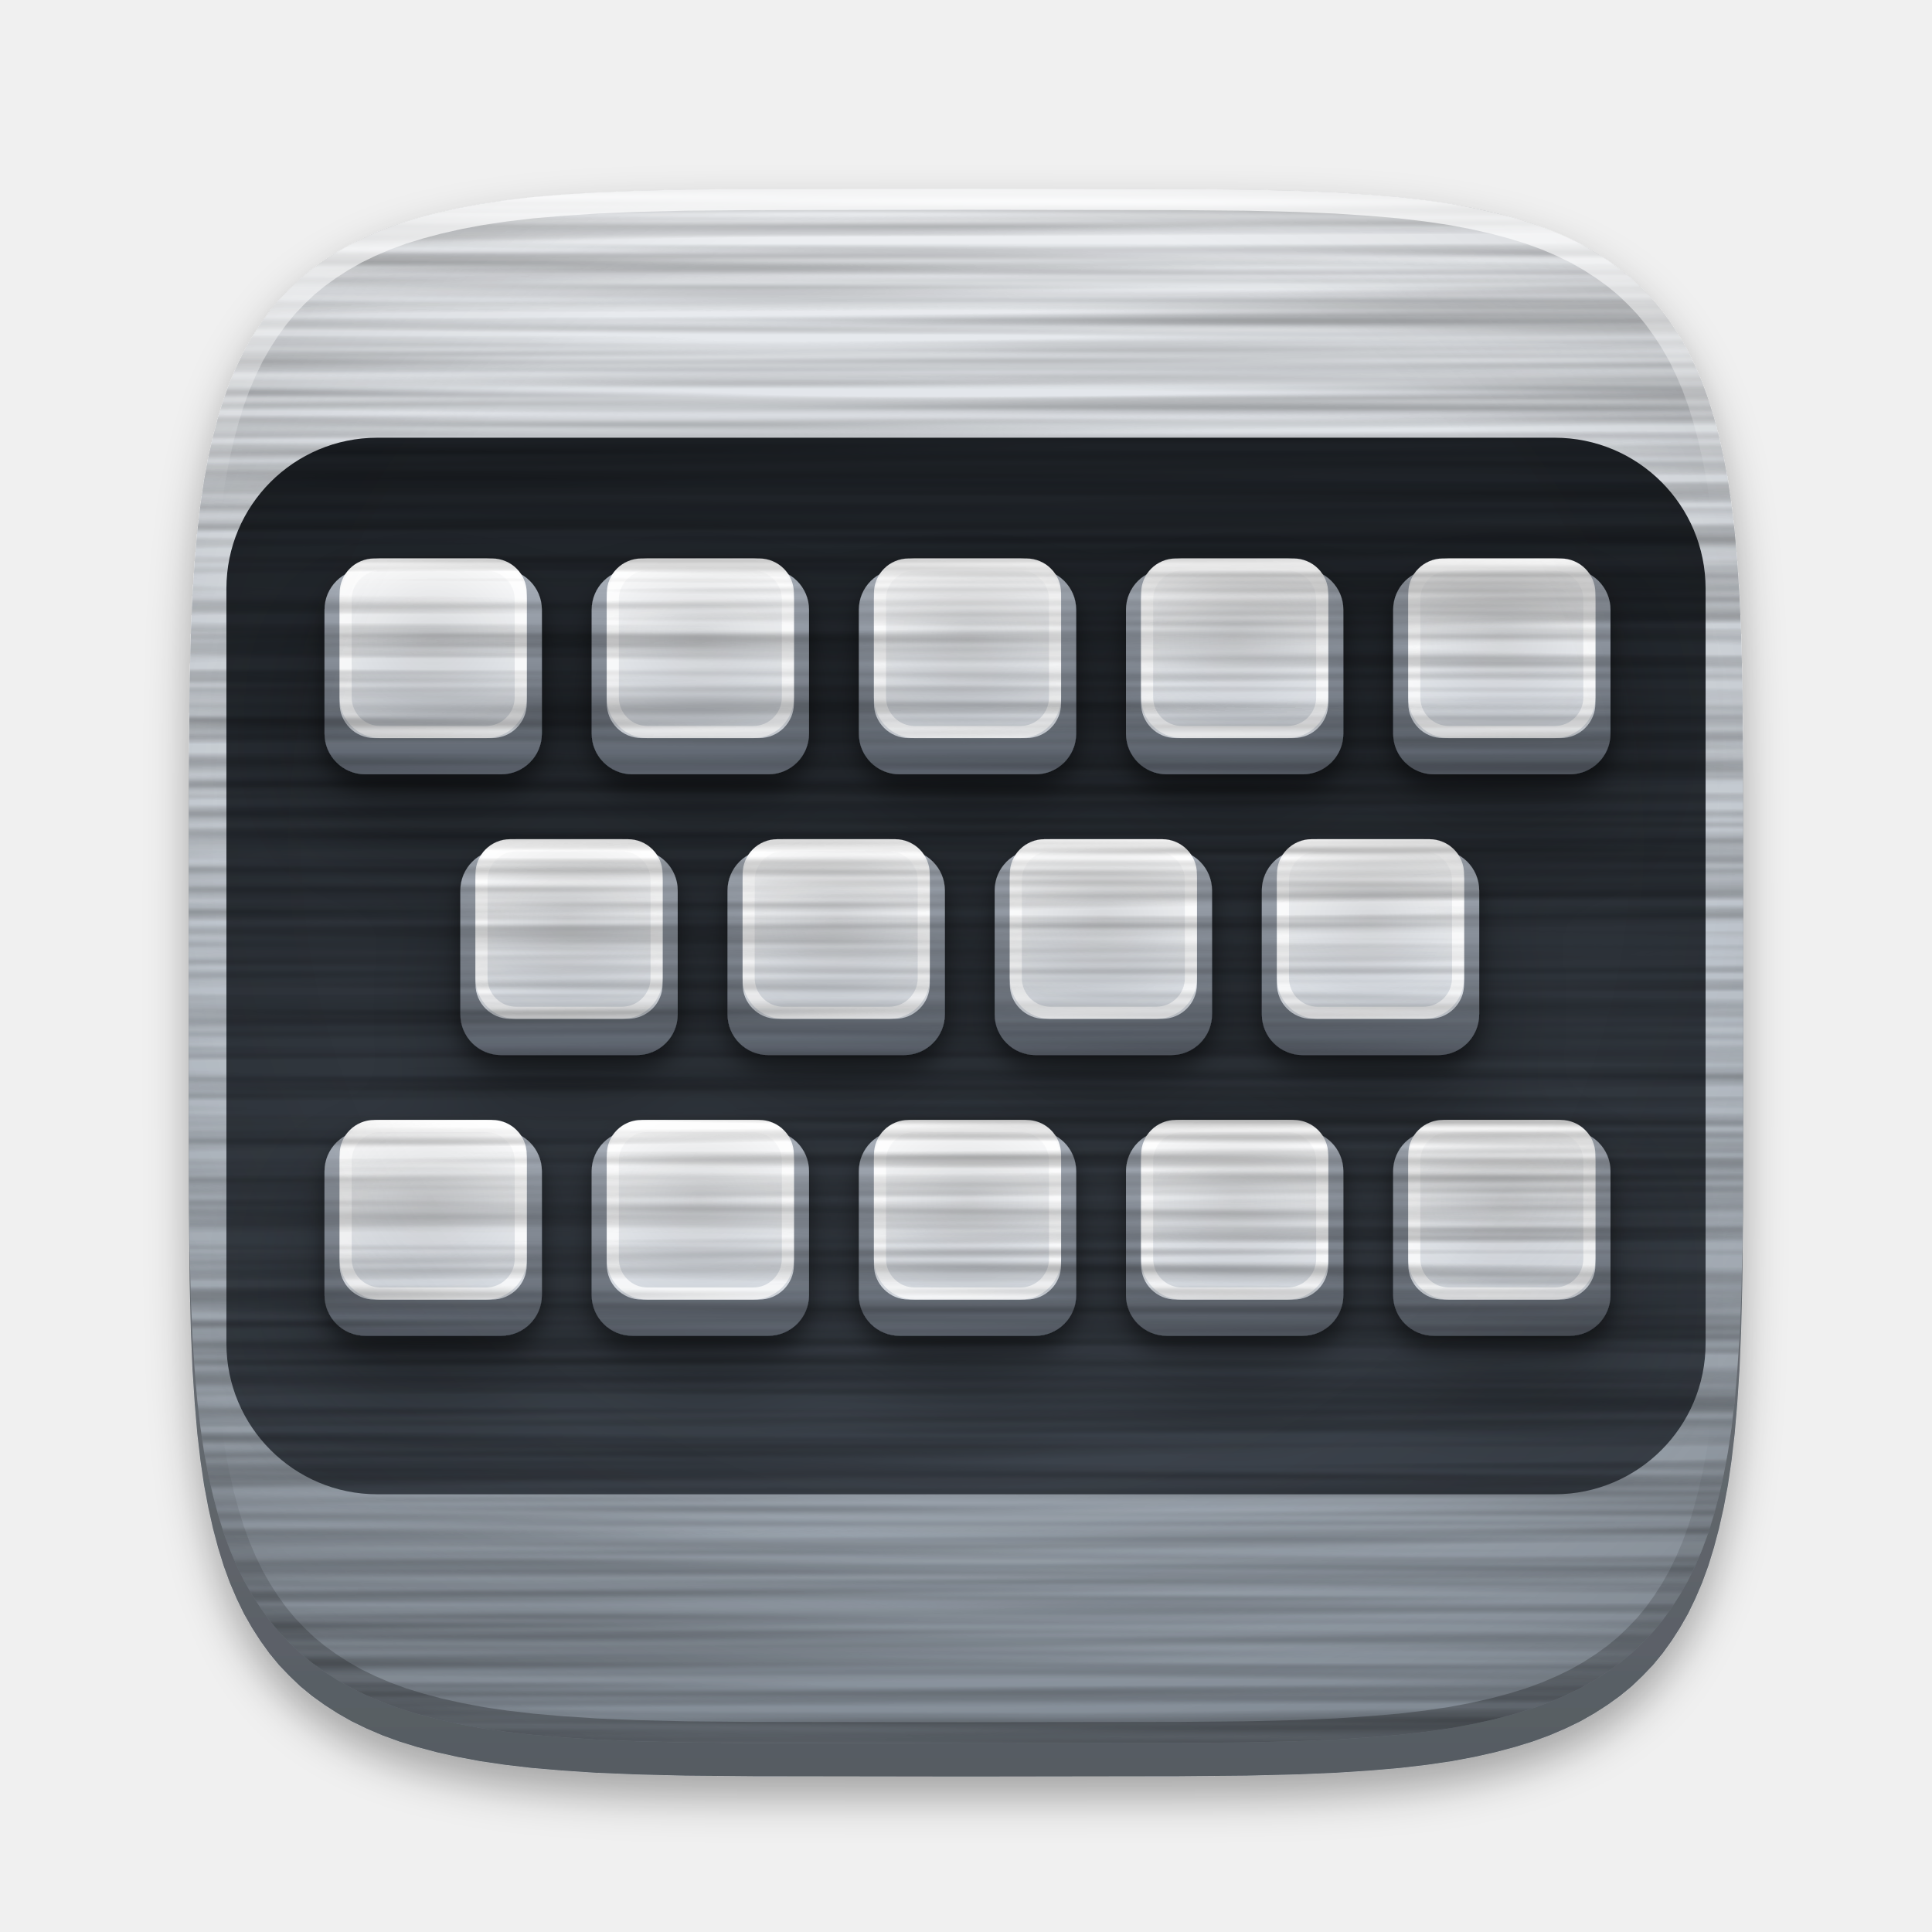
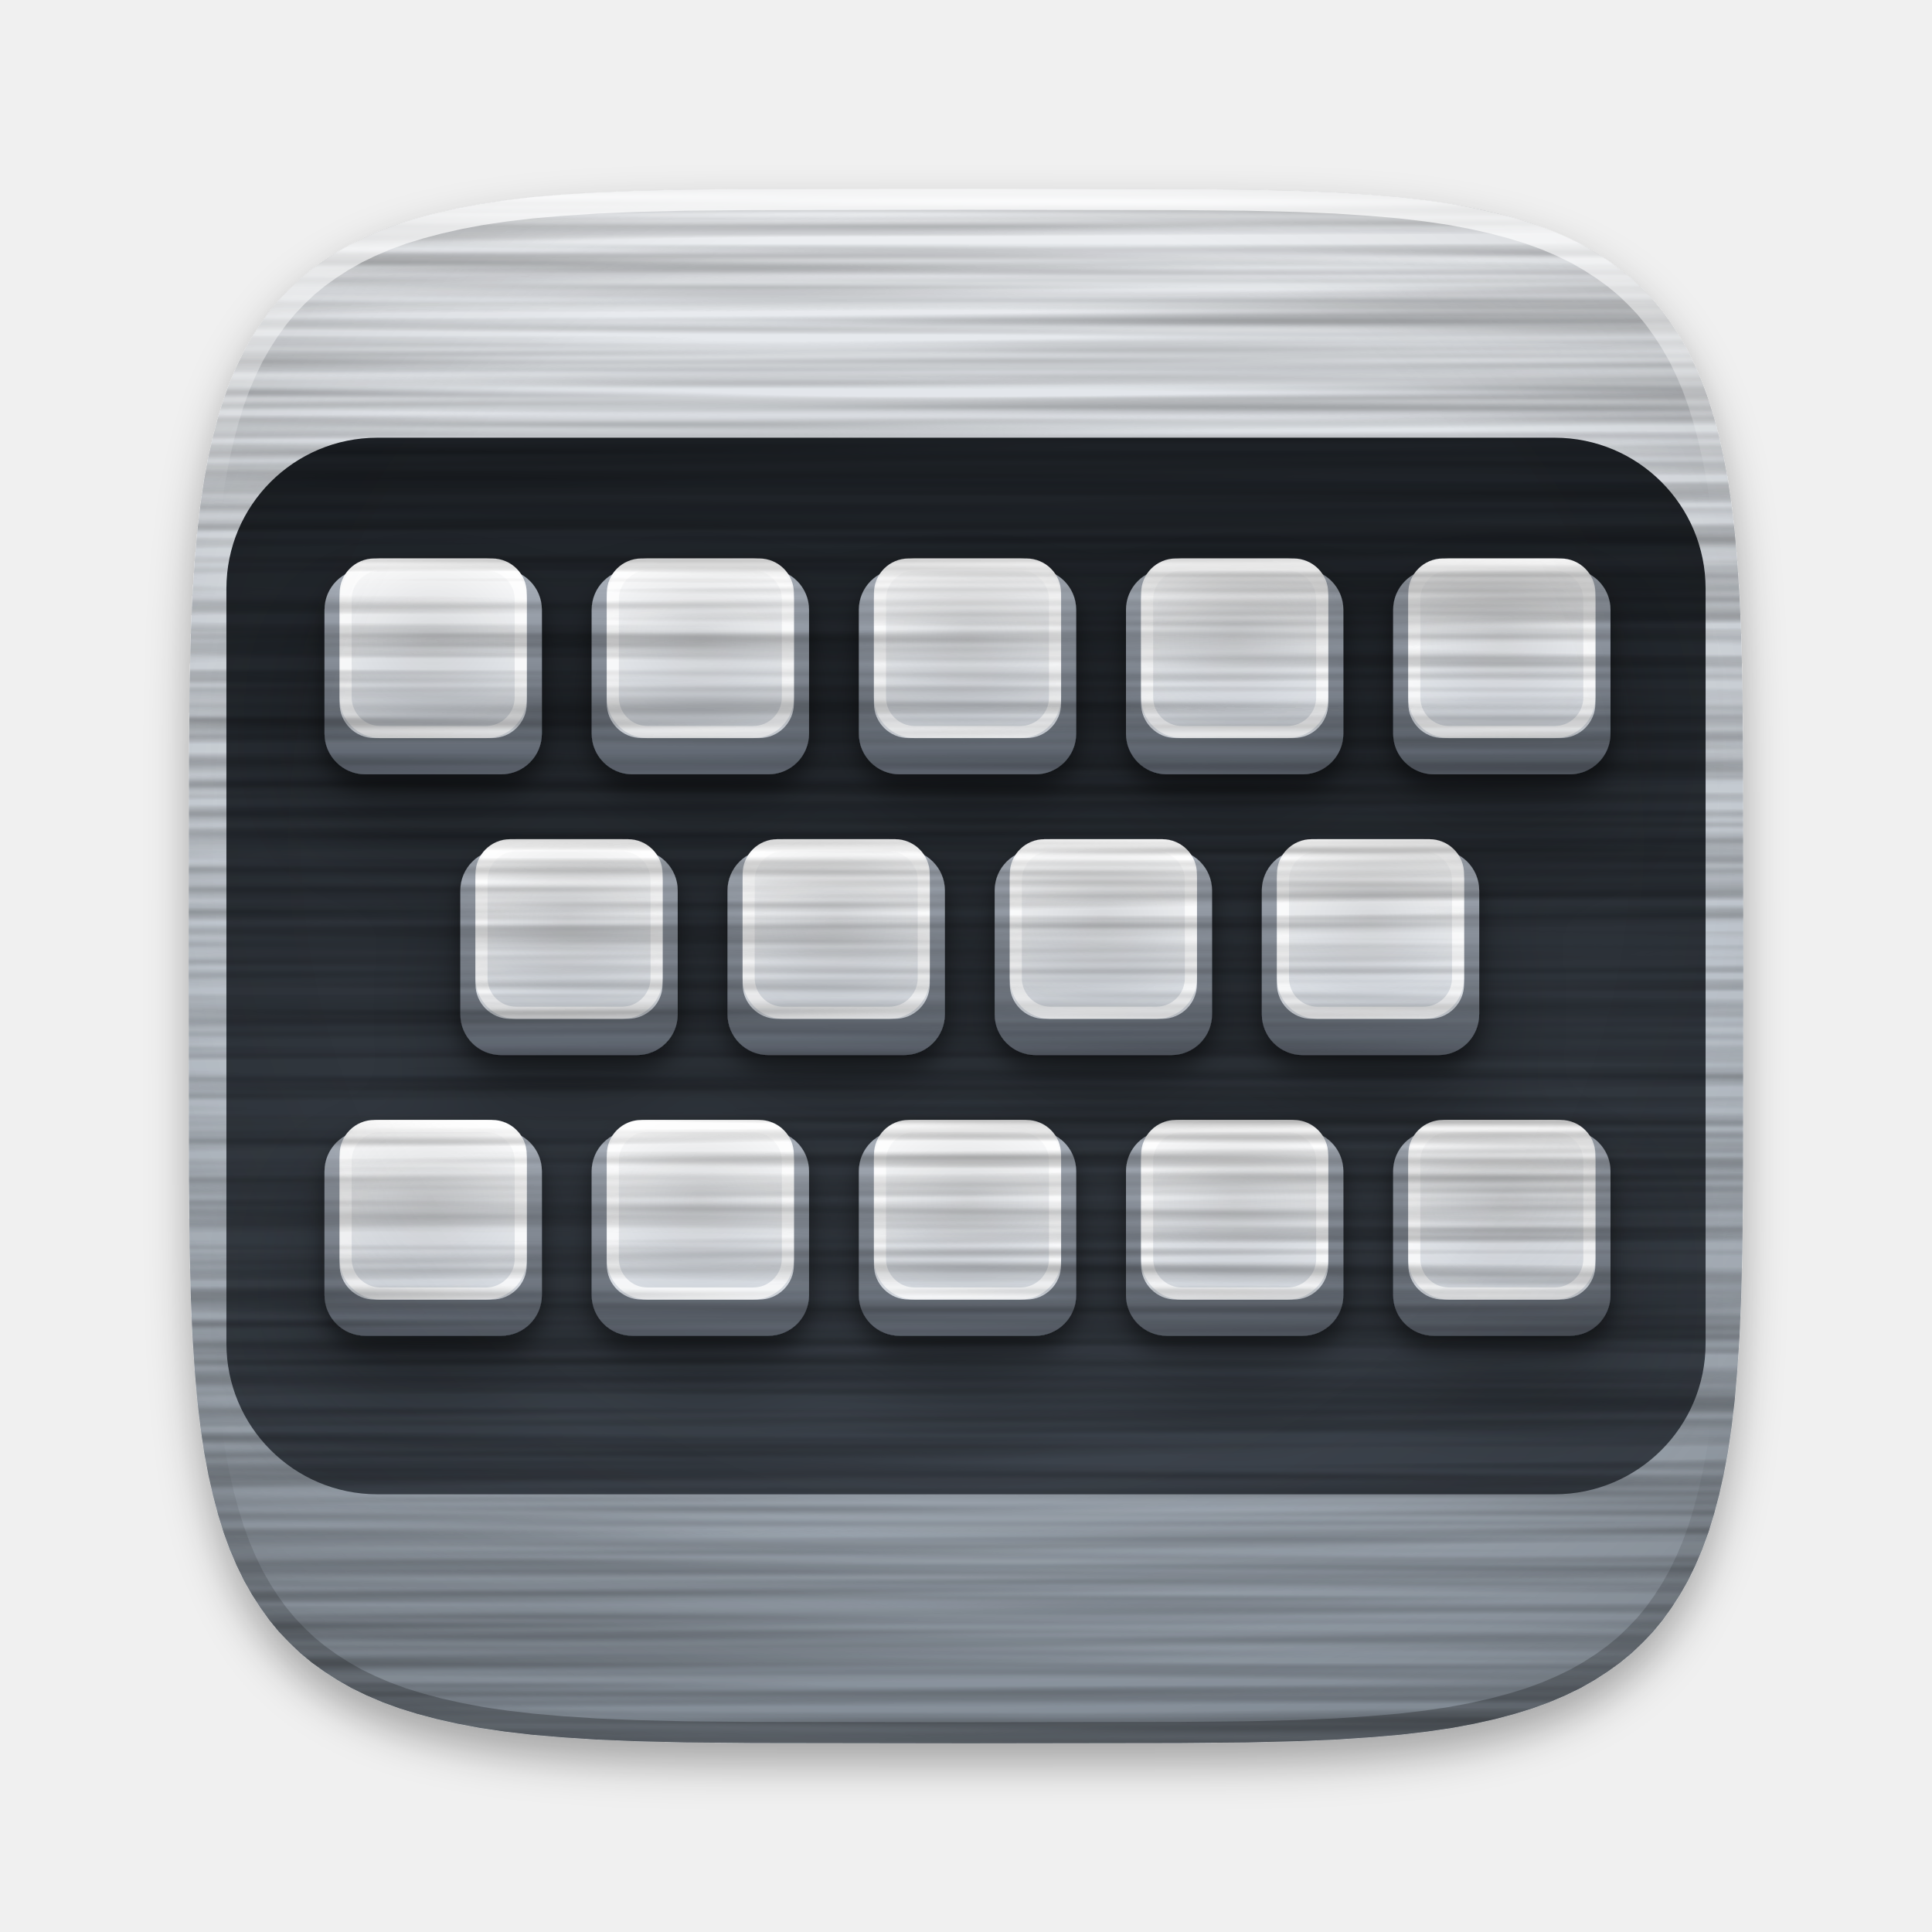
<svg xmlns="http://www.w3.org/2000/svg" width="128" height="128" viewBox="0 0 128 128">
  <defs>
    <filter id="drop" x="-20%" y="-20%" width="140%" height="150%">
      <feGaussianBlur in="SourceAlpha" stdDeviation="1.4" />
      <feOffset dy="1.4" />
      <feComponentTransfer>
        <feFuncA type="linear" slope=".32" />
      </feComponentTransfer>
      <feMerge>
        <feMergeNode />
        <feMergeNode in="SourceGraphic" />
      </feMerge>
    </filter>
    <filter id="cast" x="-40%" y="-40%" width="180%" height="200%">
      <feGaussianBlur in="SourceAlpha" stdDeviation="3.4" result="a" />
      <feOffset in="a" dy="3.6" result="a2" />
      <feComponentTransfer in="a2" result="amb">
        <feFuncA type="linear" slope=".3" />
      </feComponentTransfer>
      <feGaussianBlur in="SourceAlpha" stdDeviation=".7" result="c" />
      <feOffset in="c" dy=".9" result="c2" />
      <feComponentTransfer in="c2" result="con">
        <feFuncA type="linear" slope=".45" />
      </feComponentTransfer>
      <feMerge>
        <feMergeNode in="amb" />
        <feMergeNode in="con" />
        <feMergeNode in="SourceGraphic" />
      </feMerge>
    </filter>
    <filter id="soft" x="-40%" y="-40%" width="180%" height="180%">
      <feGaussianBlur stdDeviation="2.2" />
    </filter>
    <filter id="glowf" x="-40%" y="-40%" width="180%" height="180%">
      <feGaussianBlur stdDeviation="2.2" />
    </filter>
    <filter id="grain" x="0" y="0" width="100%" height="100%">
      <feTurbulence type="fractalNoise" baseFrequency="1.3" numOctaves="2" seed="7" />
      <feColorMatrix values="0 0 0 0 0  0 0 0 0 0  0 0 0 0 0  .55 0 0 0 -.2" />
    </filter>
    <filter id="brushed" x="0" y="0" width="100%" height="100%">
      <feTurbulence type="fractalNoise" baseFrequency="0.015 1.1" numOctaves="2" seed="4" />
      <feColorMatrix values="0 0 0 0 0  0 0 0 0 0  0 0 0 0 0  .6 0 0 0 -.2" />
    </filter>
    <radialGradient id="vig" cx=".5" cy=".42" r=".75">
      <stop offset=".55" stop-color="#000" stop-opacity="0" />
      <stop offset="1" stop-color="#000" stop-opacity=".16" />
    </radialGradient>
    <linearGradient id="rim" x1="0" y1="0" x2="0" y2="1">
      <stop offset="0" stop-color="#fff" stop-opacity=".75" />
      <stop offset=".2" stop-color="#fff" stop-opacity="0" />
      <stop offset=".8" stop-color="#000" stop-opacity="0" />
      <stop offset="1" stop-color="#000" stop-opacity=".28" />
    </linearGradient>
    <linearGradient id="chrome" x1="0" y1="0" x2="1" y2="0">
      <stop offset="0" stop-color="#5f656d" />
      <stop offset=".22" stop-color="#e9edf1" />
      <stop offset=".38" stop-color="#ffffff" />
      <stop offset=".55" stop-color="#aab1b9" />
      <stop offset=".78" stop-color="#e3e7ec" />
      <stop offset="1" stop-color="#565c64" />
    </linearGradient>
    <linearGradient id="chromev" x1="0" y1="0" x2="0" y2="1">
      <stop offset="0" stop-color="#ffffff" />
      <stop offset=".45" stop-color="#b3bac2" />
      <stop offset=".55" stop-color="#7d848d" />
      <stop offset="1" stop-color="#d9dde2" />
    </linearGradient>
    <linearGradient id="kctop" x1="0" y1="0" x2="0" y2="1">
      <stop offset="0" stop-color="#ffffff" />
      <stop offset="1" stop-color="#d3d8df" />
    </linearGradient>
    <linearGradient id="kcside" x1="0" y1="0" x2="0" y2="1">
      <stop offset="0" stop-color="#aab1bb" />
      <stop offset="1" stop-color="#5b626c" />
    </linearGradient>
    <radialGradient id="dish" cx=".5" cy=".45" r=".6">
      <stop offset="0" stop-color="#000" stop-opacity=".09" />
      <stop offset="1" stop-color="#000" stop-opacity="0" />
    </radialGradient>
    <pattern id="scan" width="2" height="2" patternUnits="userSpaceOnUse">
      <rect width="2" height="1" fill="#000" fill-opacity=".22" />
    </pattern>
    <clipPath id="clip">
      <path d="M115.50 64.00L115.48 78.11L115.44 82.61L115.36 85.87L115.25 88.52L115.10 90.79L114.93 92.78L114.72 94.57L114.48 96.20L114.20 97.69L113.89 99.07L113.55 100.35L113.18 101.55L112.77 102.67L112.32 103.72L111.84 104.71L111.31 105.64L110.75 106.51L110.16 107.33L109.52 108.11L108.83 108.83L108.11 109.52L107.33 110.16L106.51 110.75L105.64 111.31L104.71 111.84L103.72 112.32L102.67 112.77L101.55 113.18L100.35 113.55L99.07 113.89L97.69 114.20L96.20 114.48L94.57 114.72L92.78 114.93L90.79 115.10L88.52 115.25L85.87 115.36L82.61 115.44L78.11 115.48L64.00 115.50L49.89 115.48L45.39 115.44L42.13 115.36L39.48 115.25L37.21 115.10L35.22 114.93L33.43 114.72L31.80 114.48L30.31 114.20L28.93 113.89L27.65 113.55L26.45 113.18L25.33 112.77L24.28 112.32L23.29 111.84L22.36 111.31L21.49 110.75L20.67 110.16L19.89 109.52L19.17 108.83L18.48 108.11L17.84 107.33L17.25 106.51L16.69 105.64L16.16 104.71L15.68 103.72L15.23 102.67L14.82 101.55L14.45 100.35L14.11 99.07L13.80 97.69L13.52 96.20L13.28 94.57L13.07 92.78L12.90 90.79L12.75 88.52L12.64 85.87L12.56 82.61L12.52 78.11L12.50 64.00L12.52 49.89L12.56 45.39L12.64 42.13L12.75 39.48L12.90 37.21L13.07 35.22L13.28 33.43L13.52 31.80L13.80 30.31L14.11 28.93L14.45 27.65L14.82 26.45L15.23 25.33L15.68 24.28L16.16 23.29L16.69 22.36L17.25 21.49L17.84 20.67L18.48 19.89L19.17 19.17L19.89 18.48L20.67 17.84L21.49 17.25L22.36 16.69L23.29 16.16L24.28 15.68L25.33 15.23L26.45 14.82L27.65 14.45L28.93 14.11L30.31 13.80L31.80 13.52L33.43 13.28L35.22 13.07L37.21 12.90L39.48 12.75L42.13 12.64L45.39 12.56L49.89 12.52L64.00 12.50L78.11 12.52L82.61 12.56L85.87 12.64L88.52 12.75L90.79 12.90L92.78 13.07L94.57 13.28L96.20 13.52L97.69 13.80L99.07 14.11L100.35 14.45L101.55 14.82L102.67 15.23L103.72 15.68L104.71 16.16L105.64 16.69L106.51 17.25L107.33 17.84L108.11 18.48L108.83 19.17L109.52 19.89L110.16 20.67L110.75 21.49L111.31 22.36L111.84 23.29L112.32 24.28L112.77 25.33L113.18 26.45L113.55 27.65L113.89 28.93L114.20 30.31L114.48 31.80L114.72 33.43L114.93 35.22L115.10 37.21L115.25 39.48L115.36 42.13L115.44 45.39L115.48 49.89Z" />
    </clipPath>
    <clipPath id="scr">
      <path d="M104.50 64.00L104.49 75.09L104.45 78.63L104.39 81.20L104.30 83.28L104.19 85.06L104.05 86.63L103.88 88.04L103.70 89.32L103.48 90.49L103.24 91.58L102.97 92.59L102.67 93.53L102.35 94.41L102.00 95.24L101.62 96.01L101.21 96.74L100.77 97.43L100.30 98.08L99.79 98.69L99.26 99.26L98.69 99.79L98.08 100.30L97.43 100.77L96.74 101.21L96.01 101.62L95.24 102.00L94.41 102.35L93.53 102.67L92.59 102.97L91.58 103.24L90.49 103.48L89.32 103.70L88.04 103.88L86.63 104.05L85.06 104.19L83.28 104.30L81.20 104.39L78.63 104.45L75.09 104.49L64.00 104.50L52.91 104.49L49.37 104.45L46.80 104.39L44.72 104.30L42.94 104.19L41.37 104.05L39.96 103.88L38.68 103.70L37.51 103.48L36.42 103.24L35.41 102.97L34.47 102.67L33.59 102.35L32.76 102.00L31.99 101.62L31.26 101.21L30.57 100.77L29.92 100.30L29.31 99.79L28.74 99.26L28.21 98.69L27.70 98.08L27.23 97.43L26.79 96.74L26.38 96.01L26.00 95.24L25.65 94.41L25.33 93.53L25.03 92.59L24.76 91.58L24.52 90.49L24.30 89.32L24.12 88.04L23.95 86.63L23.81 85.06L23.70 83.28L23.61 81.20L23.55 78.63L23.51 75.09L23.50 64.00L23.51 52.91L23.55 49.37L23.61 46.80L23.70 44.72L23.81 42.94L23.95 41.37L24.12 39.96L24.30 38.68L24.52 37.51L24.76 36.42L25.03 35.41L25.33 34.47L25.65 33.59L26.00 32.76L26.38 31.99L26.79 31.26L27.23 30.57L27.70 29.92L28.21 29.31L28.74 28.74L29.31 28.21L29.92 27.70L30.57 27.23L31.26 26.79L31.99 26.38L32.76 26.00L33.59 25.65L34.47 25.33L35.41 25.03L36.42 24.76L37.51 24.52L38.68 24.30L39.96 24.12L41.37 23.95L42.94 23.81L44.72 23.70L46.80 23.61L49.37 23.55L52.91 23.51L64.00 23.50L75.09 23.51L78.63 23.55L81.20 23.61L83.28 23.70L85.06 23.81L86.63 23.95L88.04 24.12L89.32 24.30L90.49 24.52L91.58 24.76L92.59 25.03L93.53 25.33L94.41 25.65L95.24 26.00L96.01 26.38L96.74 26.79L97.43 27.23L98.08 27.70L98.69 28.21L99.26 28.74L99.79 29.31L100.30 29.92L100.77 30.57L101.21 31.26L101.62 31.99L102.00 32.76L102.35 33.59L102.67 34.47L102.97 35.41L103.24 36.42L103.48 37.51L103.70 38.68L103.88 39.96L104.05 41.37L104.19 42.94L104.30 44.72L104.39 46.80L104.45 49.37L104.49 52.91Z" />
    </clipPath>
    <linearGradient id="deck" x1="0" y1="0" x2="0" y2="1">
      <stop offset="0.000" stop-color="#eef0f3" />
      <stop offset="0.500" stop-color="#c3cad2" />
      <stop offset="1.000" stop-color="#8f99a4" />
    </linearGradient>
    <linearGradient id="wellg" x1="0" y1="0" x2="0" y2="1">
      <stop offset="0.000" stop-color="#1d2126" />
      <stop offset="1.000" stop-color="#3d444d" />
    </linearGradient>
  </defs>
  <g filter="url(#drop)">
-     <path d="M115.50 64.00L115.48 78.11L115.44 82.61L115.36 85.87L115.25 88.52L115.10 90.79L114.93 92.78L114.72 94.57L114.48 96.20L114.20 97.69L113.89 99.07L113.55 100.35L113.18 101.55L112.77 102.67L112.32 103.72L111.84 104.71L111.31 105.64L110.75 106.51L110.16 107.33L109.52 108.11L108.83 108.83L108.11 109.52L107.33 110.16L106.51 110.75L105.64 111.31L104.71 111.84L103.72 112.32L102.67 112.77L101.55 113.18L100.35 113.55L99.07 113.89L97.69 114.20L96.20 114.48L94.57 114.72L92.78 114.93L90.79 115.10L88.52 115.25L85.87 115.36L82.61 115.44L78.11 115.48L64.00 115.50L49.89 115.48L45.39 115.44L42.13 115.36L39.48 115.25L37.21 115.10L35.22 114.93L33.43 114.72L31.80 114.48L30.31 114.20L28.93 113.89L27.65 113.55L26.45 113.18L25.33 112.77L24.28 112.32L23.29 111.84L22.36 111.31L21.49 110.75L20.67 110.16L19.89 109.52L19.17 108.83L18.48 108.11L17.84 107.33L17.25 106.51L16.69 105.64L16.16 104.71L15.68 103.72L15.23 102.67L14.82 101.55L14.45 100.35L14.11 99.07L13.80 97.69L13.52 96.20L13.28 94.57L13.07 92.78L12.90 90.79L12.75 88.52L12.64 85.87L12.56 82.61L12.52 78.11L12.50 64.00L12.52 49.89L12.56 45.39L12.64 42.13L12.75 39.48L12.90 37.21L13.07 35.22L13.28 33.43L13.52 31.80L13.80 30.31L14.11 28.93L14.45 27.65L14.82 26.45L15.23 25.33L15.68 24.28L16.16 23.29L16.69 22.36L17.25 21.49L17.84 20.67L18.48 19.89L19.17 19.17L19.89 18.48L20.67 17.84L21.49 17.25L22.36 16.69L23.29 16.16L24.28 15.68L25.33 15.23L26.45 14.82L27.65 14.45L28.93 14.11L30.31 13.80L31.80 13.52L33.43 13.28L35.22 13.07L37.21 12.90L39.48 12.75L42.13 12.64L45.39 12.56L49.89 12.52L64.00 12.50L78.11 12.52L82.61 12.56L85.87 12.64L88.52 12.75L90.79 12.90L92.78 13.07L94.57 13.28L96.20 13.52L97.69 13.80L99.07 14.11L100.35 14.45L101.55 14.82L102.67 15.23L103.72 15.68L104.71 16.16L105.64 16.69L106.51 17.25L107.33 17.84L108.11 18.48L108.83 19.17L109.52 19.89L110.16 20.67L110.75 21.49L111.31 22.36L111.84 23.29L112.32 24.28L112.77 25.33L113.18 26.45L113.55 27.65L113.89 28.93L114.20 30.31L114.48 31.80L114.72 33.43L114.93 35.22L115.10 37.21L115.25 39.48L115.36 42.13L115.44 45.39L115.48 49.89Z" transform="translate(0 2.2)" fill="url(#deck)" />
-     <path d="M115.50 64.00L115.48 78.11L115.44 82.61L115.36 85.87L115.25 88.52L115.10 90.79L114.93 92.78L114.72 94.57L114.48 96.20L114.20 97.69L113.89 99.07L113.55 100.35L113.18 101.55L112.77 102.67L112.32 103.72L111.84 104.71L111.31 105.64L110.75 106.51L110.16 107.33L109.52 108.11L108.83 108.83L108.11 109.52L107.33 110.16L106.51 110.75L105.64 111.31L104.71 111.84L103.72 112.32L102.67 112.77L101.55 113.18L100.35 113.55L99.07 113.89L97.69 114.20L96.20 114.48L94.57 114.72L92.78 114.93L90.79 115.10L88.52 115.25L85.87 115.36L82.61 115.44L78.11 115.48L64.00 115.50L49.89 115.48L45.39 115.44L42.13 115.36L39.48 115.25L37.21 115.10L35.22 114.93L33.43 114.72L31.80 114.48L30.31 114.20L28.93 113.89L27.65 113.55L26.45 113.18L25.33 112.77L24.28 112.32L23.29 111.84L22.36 111.31L21.49 110.75L20.67 110.16L19.89 109.52L19.17 108.83L18.48 108.11L17.84 107.33L17.25 106.51L16.69 105.64L16.16 104.71L15.68 103.72L15.23 102.67L14.82 101.55L14.45 100.35L14.11 99.07L13.80 97.69L13.52 96.20L13.28 94.57L13.07 92.78L12.90 90.79L12.75 88.52L12.64 85.87L12.56 82.61L12.52 78.11L12.50 64.00L12.52 49.89L12.56 45.39L12.64 42.13L12.75 39.48L12.90 37.21L13.07 35.22L13.28 33.43L13.52 31.80L13.80 30.31L14.11 28.93L14.45 27.65L14.82 26.45L15.23 25.33L15.68 24.28L16.16 23.29L16.69 22.36L17.25 21.49L17.84 20.67L18.48 19.89L19.17 19.17L19.89 18.48L20.67 17.84L21.49 17.25L22.36 16.69L23.29 16.16L24.28 15.68L25.33 15.23L26.45 14.82L27.65 14.45L28.93 14.11L30.31 13.80L31.80 13.52L33.43 13.28L35.22 13.07L37.21 12.90L39.48 12.75L42.13 12.64L45.39 12.56L49.89 12.52L64.00 12.50L78.11 12.52L82.61 12.56L85.87 12.64L88.52 12.75L90.79 12.90L92.78 13.07L94.57 13.28L96.20 13.52L97.69 13.80L99.07 14.11L100.35 14.45L101.55 14.82L102.67 15.23L103.72 15.68L104.71 16.16L105.64 16.69L106.51 17.25L107.33 17.84L108.11 18.48L108.83 19.17L109.52 19.89L110.16 20.67L110.75 21.49L111.31 22.36L111.84 23.29L112.32 24.28L112.77 25.33L113.18 26.45L113.55 27.65L113.89 28.93L114.20 30.31L114.48 31.80L114.72 33.43L114.93 35.22L115.10 37.21L115.25 39.48L115.36 42.13L115.44 45.39L115.48 49.89Z" transform="translate(0 2.2)" fill="#000" fill-opacity=".4" />
    <path d="M115.50 64.00L115.48 78.11L115.44 82.61L115.36 85.87L115.25 88.52L115.10 90.79L114.93 92.78L114.72 94.57L114.48 96.20L114.20 97.69L113.89 99.07L113.55 100.35L113.18 101.55L112.77 102.67L112.32 103.72L111.84 104.71L111.31 105.64L110.75 106.51L110.16 107.33L109.52 108.11L108.83 108.83L108.11 109.52L107.33 110.16L106.51 110.75L105.64 111.31L104.71 111.84L103.72 112.32L102.67 112.77L101.55 113.18L100.35 113.55L99.07 113.89L97.69 114.20L96.20 114.48L94.57 114.72L92.78 114.93L90.79 115.10L88.52 115.25L85.87 115.36L82.61 115.44L78.11 115.48L64.00 115.50L49.89 115.48L45.39 115.44L42.13 115.36L39.48 115.25L37.21 115.10L35.22 114.93L33.43 114.72L31.80 114.48L30.31 114.20L28.93 113.89L27.65 113.55L26.45 113.18L25.33 112.77L24.28 112.32L23.29 111.84L22.36 111.31L21.49 110.75L20.67 110.16L19.89 109.52L19.17 108.83L18.48 108.11L17.84 107.33L17.25 106.51L16.69 105.64L16.16 104.71L15.68 103.72L15.23 102.67L14.82 101.55L14.45 100.35L14.11 99.07L13.80 97.69L13.52 96.20L13.28 94.57L13.07 92.78L12.90 90.79L12.75 88.52L12.64 85.87L12.56 82.61L12.52 78.11L12.50 64.00L12.52 49.89L12.56 45.39L12.64 42.13L12.75 39.48L12.90 37.21L13.07 35.22L13.28 33.43L13.52 31.80L13.80 30.31L14.11 28.93L14.45 27.65L14.82 26.45L15.23 25.33L15.68 24.28L16.16 23.29L16.69 22.36L17.25 21.49L17.84 20.67L18.48 19.89L19.17 19.17L19.89 18.48L20.67 17.84L21.49 17.25L22.36 16.69L23.29 16.16L24.28 15.68L25.33 15.23L26.45 14.82L27.65 14.45L28.93 14.11L30.31 13.80L31.80 13.52L33.43 13.28L35.22 13.07L37.21 12.90L39.48 12.75L42.13 12.64L45.39 12.56L49.89 12.52L64.00 12.50L78.11 12.52L82.61 12.56L85.87 12.64L88.52 12.75L90.79 12.90L92.78 13.07L94.57 13.28L96.20 13.52L97.69 13.80L99.07 14.11L100.35 14.45L101.55 14.82L102.67 15.23L103.72 15.68L104.71 16.16L105.64 16.69L106.51 17.25L107.33 17.84L108.11 18.48L108.83 19.17L109.52 19.89L110.16 20.67L110.75 21.49L111.31 22.36L111.84 23.29L112.32 24.28L112.77 25.33L113.18 26.45L113.55 27.65L113.89 28.93L114.20 30.31L114.48 31.80L114.72 33.43L114.93 35.22L115.10 37.21L115.25 39.48L115.36 42.13L115.44 45.39L115.48 49.89Z" fill="url(#deck)" />
  </g>
  <g clip-path="url(#clip)">
    <rect x="15" y="29" width="98" height="70" rx="10" fill="url(#wellg)" />
    <rect x="15" y="29" width="98" height="70" rx="10" fill="none" stroke="url(#groove)" stroke-width="1.4" />
    <g filter="url(#cast)">
      <rect x="21.5" y="37.7" width="14.4" height="13.6" rx="2.7" fill="url(#kcside)" />
      <rect x="22.5" y="37.0" width="12.4" height="11.9" rx="2.3" fill="url(#kctop)" />
      <rect x="22.5" y="37.0" width="12.4" height="11.9" rx="2.3" fill="url(#dish)" />
      <rect x="22.9" y="37.4" width="11.6" height="11.1" rx="2.3" fill="none" stroke="#fff" stroke-opacity=".75" stroke-width=".8" />
      <rect x="39.2" y="37.7" width="14.4" height="13.6" rx="2.7" fill="url(#kcside)" />
      <rect x="40.2" y="37.0" width="12.4" height="11.9" rx="2.3" fill="url(#kctop)" />
      <rect x="40.2" y="37.0" width="12.4" height="11.9" rx="2.3" fill="url(#dish)" />
      <rect x="40.6" y="37.4" width="11.6" height="11.1" rx="2.3" fill="none" stroke="#fff" stroke-opacity=".75" stroke-width=".8" />
      <rect x="56.9" y="37.7" width="14.4" height="13.6" rx="2.7" fill="url(#kcside)" />
      <rect x="57.9" y="37.0" width="12.4" height="11.9" rx="2.3" fill="url(#kctop)" />
      <rect x="57.9" y="37.0" width="12.4" height="11.9" rx="2.3" fill="url(#dish)" />
      <rect x="58.3" y="37.4" width="11.6" height="11.1" rx="2.3" fill="none" stroke="#fff" stroke-opacity=".75" stroke-width=".8" />
      <rect x="74.6" y="37.7" width="14.4" height="13.6" rx="2.7" fill="url(#kcside)" />
      <rect x="75.6" y="37.0" width="12.4" height="11.9" rx="2.3" fill="url(#kctop)" />
      <rect x="75.6" y="37.0" width="12.4" height="11.9" rx="2.3" fill="url(#dish)" />
      <rect x="76.0" y="37.4" width="11.6" height="11.1" rx="2.3" fill="none" stroke="#fff" stroke-opacity=".75" stroke-width=".8" />
      <rect x="92.3" y="37.7" width="14.4" height="13.6" rx="2.7" fill="url(#kcside)" />
      <rect x="93.3" y="37.0" width="12.4" height="11.9" rx="2.3" fill="url(#kctop)" />
      <rect x="93.3" y="37.0" width="12.4" height="11.9" rx="2.3" fill="url(#dish)" />
      <rect x="93.7" y="37.4" width="11.6" height="11.1" rx="2.3" fill="none" stroke="#fff" stroke-opacity=".75" stroke-width=".8" />
      <rect x="30.5" y="56.3" width="14.4" height="13.6" rx="2.7" fill="url(#kcside)" />
      <rect x="31.5" y="55.6" width="12.4" height="11.9" rx="2.3" fill="url(#kctop)" />
      <rect x="31.5" y="55.6" width="12.4" height="11.9" rx="2.3" fill="url(#dish)" />
      <rect x="31.9" y="56.0" width="11.6" height="11.1" rx="2.3" fill="none" stroke="#fff" stroke-opacity=".75" stroke-width=".8" />
      <rect x="48.2" y="56.3" width="14.4" height="13.6" rx="2.7" fill="url(#kcside)" />
      <rect x="49.2" y="55.6" width="12.4" height="11.9" rx="2.3" fill="url(#kctop)" />
      <rect x="49.2" y="55.6" width="12.4" height="11.9" rx="2.3" fill="url(#dish)" />
      <rect x="49.6" y="56.0" width="11.6" height="11.1" rx="2.3" fill="none" stroke="#fff" stroke-opacity=".75" stroke-width=".8" />
      <rect x="65.9" y="56.3" width="14.4" height="13.6" rx="2.7" fill="url(#kcside)" />
      <rect x="66.9" y="55.6" width="12.4" height="11.9" rx="2.3" fill="url(#kctop)" />
      <rect x="66.9" y="55.6" width="12.4" height="11.9" rx="2.3" fill="url(#dish)" />
      <rect x="67.3" y="56.0" width="11.6" height="11.1" rx="2.3" fill="none" stroke="#fff" stroke-opacity=".75" stroke-width=".8" />
      <rect x="83.6" y="56.3" width="14.4" height="13.6" rx="2.7" fill="url(#kcside)" />
      <rect x="84.6" y="55.6" width="12.4" height="11.9" rx="2.3" fill="url(#kctop)" />
      <rect x="84.6" y="55.6" width="12.4" height="11.9" rx="2.3" fill="url(#dish)" />
      <rect x="85.0" y="56.0" width="11.6" height="11.1" rx="2.3" fill="none" stroke="#fff" stroke-opacity=".75" stroke-width=".8" />
      <rect x="21.5" y="74.9" width="14.4" height="13.6" rx="2.7" fill="url(#kcside)" />
      <rect x="22.5" y="74.2" width="12.4" height="11.9" rx="2.3" fill="url(#kctop)" />
      <rect x="22.5" y="74.2" width="12.4" height="11.9" rx="2.3" fill="url(#dish)" />
      <rect x="22.9" y="74.6" width="11.6" height="11.1" rx="2.3" fill="none" stroke="#fff" stroke-opacity=".75" stroke-width=".8" />
      <rect x="39.2" y="74.9" width="14.4" height="13.6" rx="2.7" fill="url(#kcside)" />
      <rect x="40.2" y="74.2" width="12.4" height="11.9" rx="2.3" fill="url(#kctop)" />
      <rect x="40.2" y="74.2" width="12.4" height="11.9" rx="2.3" fill="url(#dish)" />
      <rect x="40.6" y="74.6" width="11.6" height="11.1" rx="2.3" fill="none" stroke="#fff" stroke-opacity=".75" stroke-width=".8" />
      <rect x="56.9" y="74.9" width="14.4" height="13.6" rx="2.7" fill="url(#kcside)" />
      <rect x="57.9" y="74.2" width="12.4" height="11.9" rx="2.3" fill="url(#kctop)" />
      <rect x="57.9" y="74.2" width="12.4" height="11.9" rx="2.3" fill="url(#dish)" />
      <rect x="58.3" y="74.6" width="11.6" height="11.1" rx="2.3" fill="none" stroke="#fff" stroke-opacity=".75" stroke-width=".8" />
      <rect x="74.6" y="74.9" width="14.4" height="13.6" rx="2.7" fill="url(#kcside)" />
      <rect x="75.6" y="74.2" width="12.4" height="11.9" rx="2.3" fill="url(#kctop)" />
      <rect x="75.6" y="74.2" width="12.4" height="11.9" rx="2.3" fill="url(#dish)" />
      <rect x="76.0" y="74.6" width="11.6" height="11.1" rx="2.3" fill="none" stroke="#fff" stroke-opacity=".75" stroke-width=".8" />
      <rect x="92.3" y="74.9" width="14.4" height="13.6" rx="2.7" fill="url(#kcside)" />
      <rect x="93.3" y="74.2" width="12.4" height="11.9" rx="2.3" fill="url(#kctop)" />
      <rect x="93.3" y="74.2" width="12.4" height="11.9" rx="2.3" fill="url(#dish)" />
      <rect x="93.7" y="74.6" width="11.6" height="11.1" rx="2.3" fill="none" stroke="#fff" stroke-opacity=".75" stroke-width=".8" />
    </g>
    <rect width="128" height="128" filter="url(#brushed)" opacity="1.2" />
    <path d="M115.50 64.00L115.48 78.11L115.44 82.61L115.36 85.87L115.25 88.52L115.10 90.79L114.93 92.78L114.72 94.57L114.48 96.20L114.20 97.69L113.89 99.07L113.55 100.35L113.18 101.55L112.77 102.67L112.32 103.72L111.84 104.71L111.31 105.64L110.75 106.51L110.16 107.33L109.52 108.11L108.83 108.83L108.11 109.52L107.33 110.16L106.51 110.75L105.64 111.31L104.71 111.84L103.72 112.32L102.67 112.77L101.55 113.18L100.35 113.55L99.07 113.89L97.69 114.20L96.20 114.48L94.57 114.72L92.78 114.93L90.79 115.10L88.52 115.25L85.87 115.36L82.61 115.44L78.11 115.48L64.00 115.50L49.89 115.48L45.39 115.44L42.13 115.36L39.48 115.25L37.21 115.10L35.22 114.93L33.43 114.72L31.80 114.48L30.31 114.20L28.93 113.89L27.65 113.55L26.45 113.18L25.33 112.77L24.28 112.32L23.29 111.84L22.36 111.31L21.49 110.75L20.67 110.16L19.89 109.52L19.17 108.83L18.48 108.11L17.84 107.33L17.25 106.51L16.69 105.64L16.16 104.71L15.68 103.72L15.23 102.67L14.82 101.55L14.45 100.35L14.11 99.07L13.80 97.69L13.52 96.20L13.28 94.57L13.07 92.78L12.90 90.79L12.75 88.52L12.64 85.87L12.56 82.61L12.52 78.11L12.50 64.00L12.52 49.89L12.56 45.39L12.64 42.13L12.75 39.48L12.90 37.21L13.07 35.22L13.28 33.43L13.52 31.80L13.80 30.31L14.11 28.93L14.45 27.65L14.82 26.45L15.23 25.33L15.68 24.28L16.16 23.29L16.69 22.36L17.25 21.49L17.84 20.67L18.48 19.89L19.17 19.17L19.89 18.48L20.67 17.84L21.49 17.25L22.36 16.69L23.29 16.16L24.28 15.68L25.33 15.23L26.45 14.82L27.65 14.45L28.93 14.11L30.31 13.80L31.80 13.52L33.43 13.28L35.22 13.07L37.21 12.90L39.48 12.75L42.13 12.64L45.39 12.56L49.89 12.52L64.00 12.50L78.11 12.52L82.61 12.56L85.87 12.64L88.52 12.75L90.79 12.90L92.78 13.07L94.57 13.28L96.20 13.52L97.69 13.80L99.07 14.11L100.35 14.45L101.55 14.82L102.67 15.23L103.72 15.68L104.71 16.16L105.64 16.69L106.51 17.25L107.33 17.84L108.11 18.48L108.83 19.17L109.52 19.89L110.16 20.67L110.75 21.49L111.31 22.36L111.84 23.29L112.32 24.28L112.77 25.33L113.18 26.45L113.55 27.65L113.89 28.93L114.20 30.31L114.48 31.80L114.72 33.43L114.93 35.22L115.10 37.21L115.25 39.48L115.36 42.13L115.44 45.39L115.48 49.89Z" fill="url(#vig)" />
    <path d="M115.50 64.00L115.48 78.11L115.44 82.61L115.36 85.87L115.25 88.52L115.10 90.79L114.93 92.78L114.72 94.57L114.48 96.20L114.20 97.69L113.89 99.07L113.55 100.35L113.18 101.55L112.77 102.67L112.32 103.72L111.84 104.71L111.31 105.64L110.75 106.51L110.16 107.33L109.52 108.11L108.83 108.83L108.11 109.52L107.33 110.16L106.51 110.75L105.64 111.31L104.71 111.84L103.72 112.32L102.67 112.77L101.55 113.18L100.35 113.55L99.07 113.89L97.69 114.20L96.20 114.48L94.57 114.72L92.78 114.93L90.79 115.10L88.52 115.25L85.87 115.36L82.61 115.44L78.11 115.48L64.00 115.50L49.89 115.48L45.39 115.44L42.13 115.36L39.48 115.25L37.21 115.10L35.22 114.93L33.43 114.72L31.80 114.48L30.31 114.20L28.93 113.89L27.65 113.55L26.45 113.18L25.33 112.77L24.28 112.32L23.29 111.84L22.36 111.31L21.49 110.75L20.67 110.16L19.89 109.52L19.17 108.83L18.48 108.11L17.84 107.33L17.25 106.51L16.69 105.64L16.16 104.71L15.68 103.72L15.23 102.67L14.82 101.55L14.45 100.35L14.11 99.07L13.80 97.69L13.52 96.20L13.28 94.57L13.07 92.78L12.90 90.79L12.75 88.52L12.64 85.87L12.56 82.61L12.52 78.11L12.50 64.00L12.52 49.89L12.56 45.39L12.64 42.13L12.75 39.48L12.90 37.21L13.07 35.22L13.28 33.43L13.52 31.80L13.80 30.31L14.11 28.93L14.45 27.65L14.82 26.45L15.23 25.33L15.68 24.28L16.16 23.29L16.69 22.36L17.25 21.49L17.84 20.67L18.48 19.89L19.17 19.17L19.89 18.48L20.67 17.84L21.49 17.25L22.36 16.69L23.29 16.16L24.28 15.68L25.33 15.23L26.45 14.82L27.65 14.45L28.93 14.11L30.31 13.80L31.80 13.52L33.43 13.28L35.22 13.07L37.21 12.90L39.48 12.75L42.13 12.64L45.39 12.56L49.89 12.52L64.00 12.50L78.11 12.52L82.61 12.56L85.87 12.64L88.52 12.75L90.79 12.90L92.78 13.07L94.57 13.28L96.20 13.52L97.69 13.80L99.07 14.11L100.35 14.45L101.55 14.82L102.67 15.23L103.72 15.68L104.71 16.16L105.64 16.69L106.51 17.25L107.33 17.84L108.11 18.48L108.83 19.17L109.52 19.89L110.16 20.67L110.75 21.49L111.31 22.36L111.84 23.29L112.32 24.28L112.77 25.33L113.18 26.45L113.55 27.65L113.89 28.93L114.20 30.31L114.48 31.80L114.72 33.43L114.93 35.22L115.10 37.21L115.25 39.48L115.36 42.13L115.44 45.39L115.48 49.89Z" fill="none" stroke="url(#rim)" stroke-width="2.8" />
  </g>
</svg>
